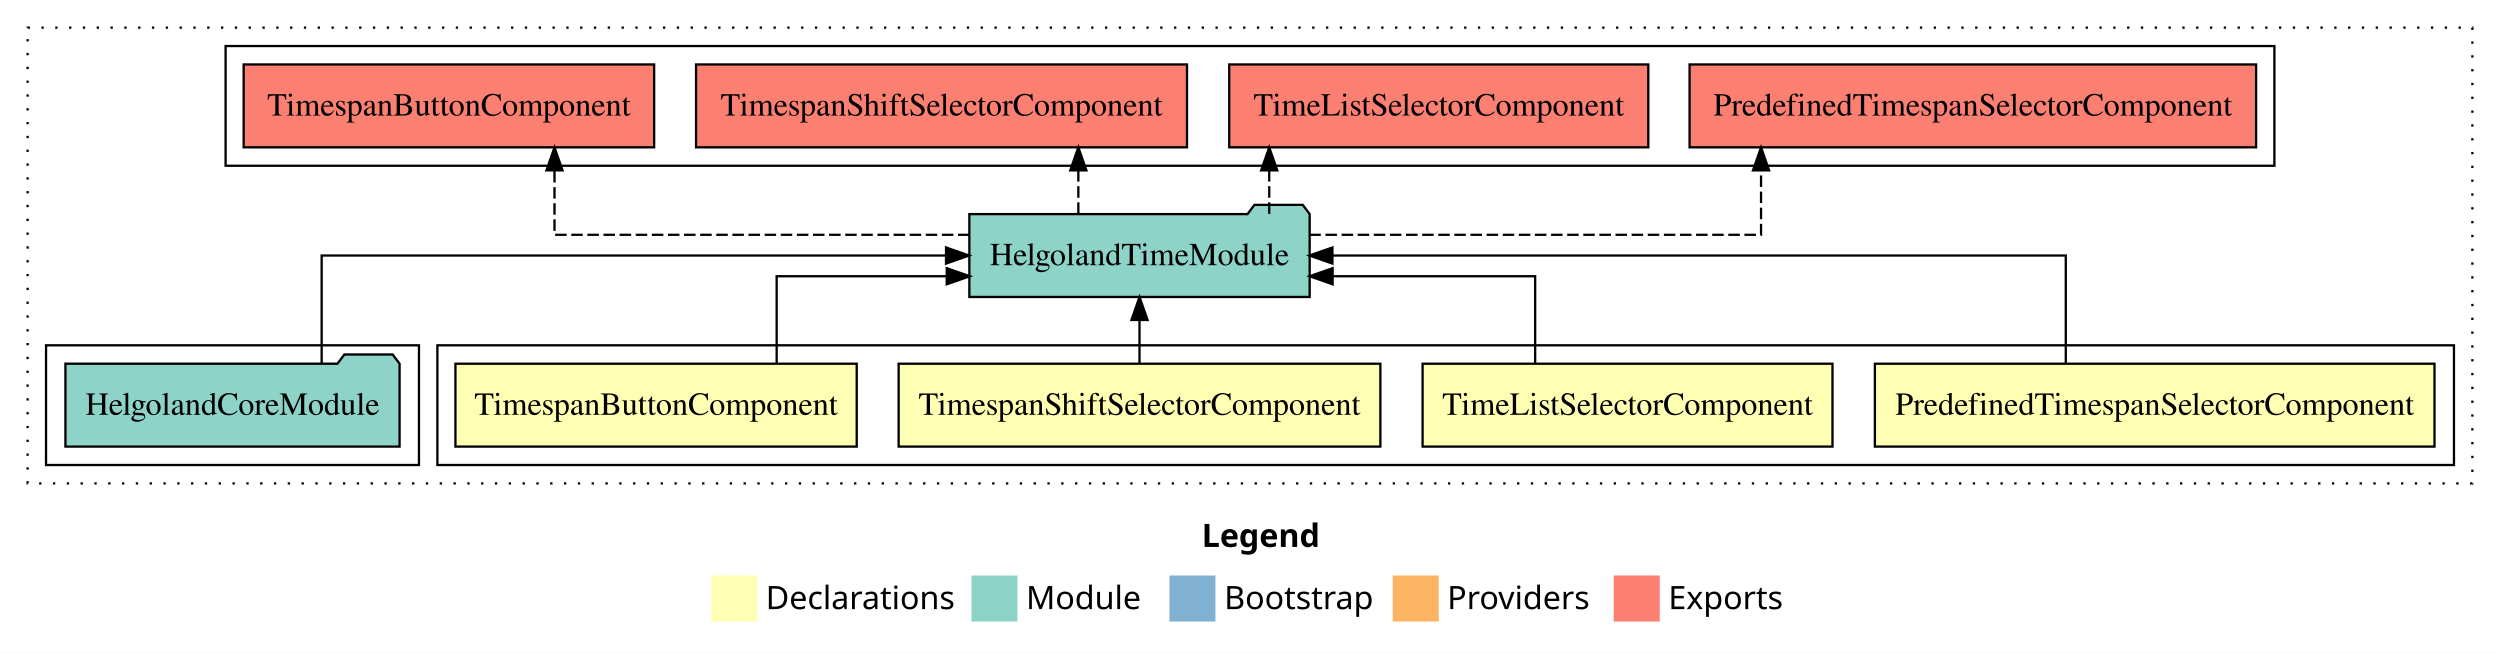
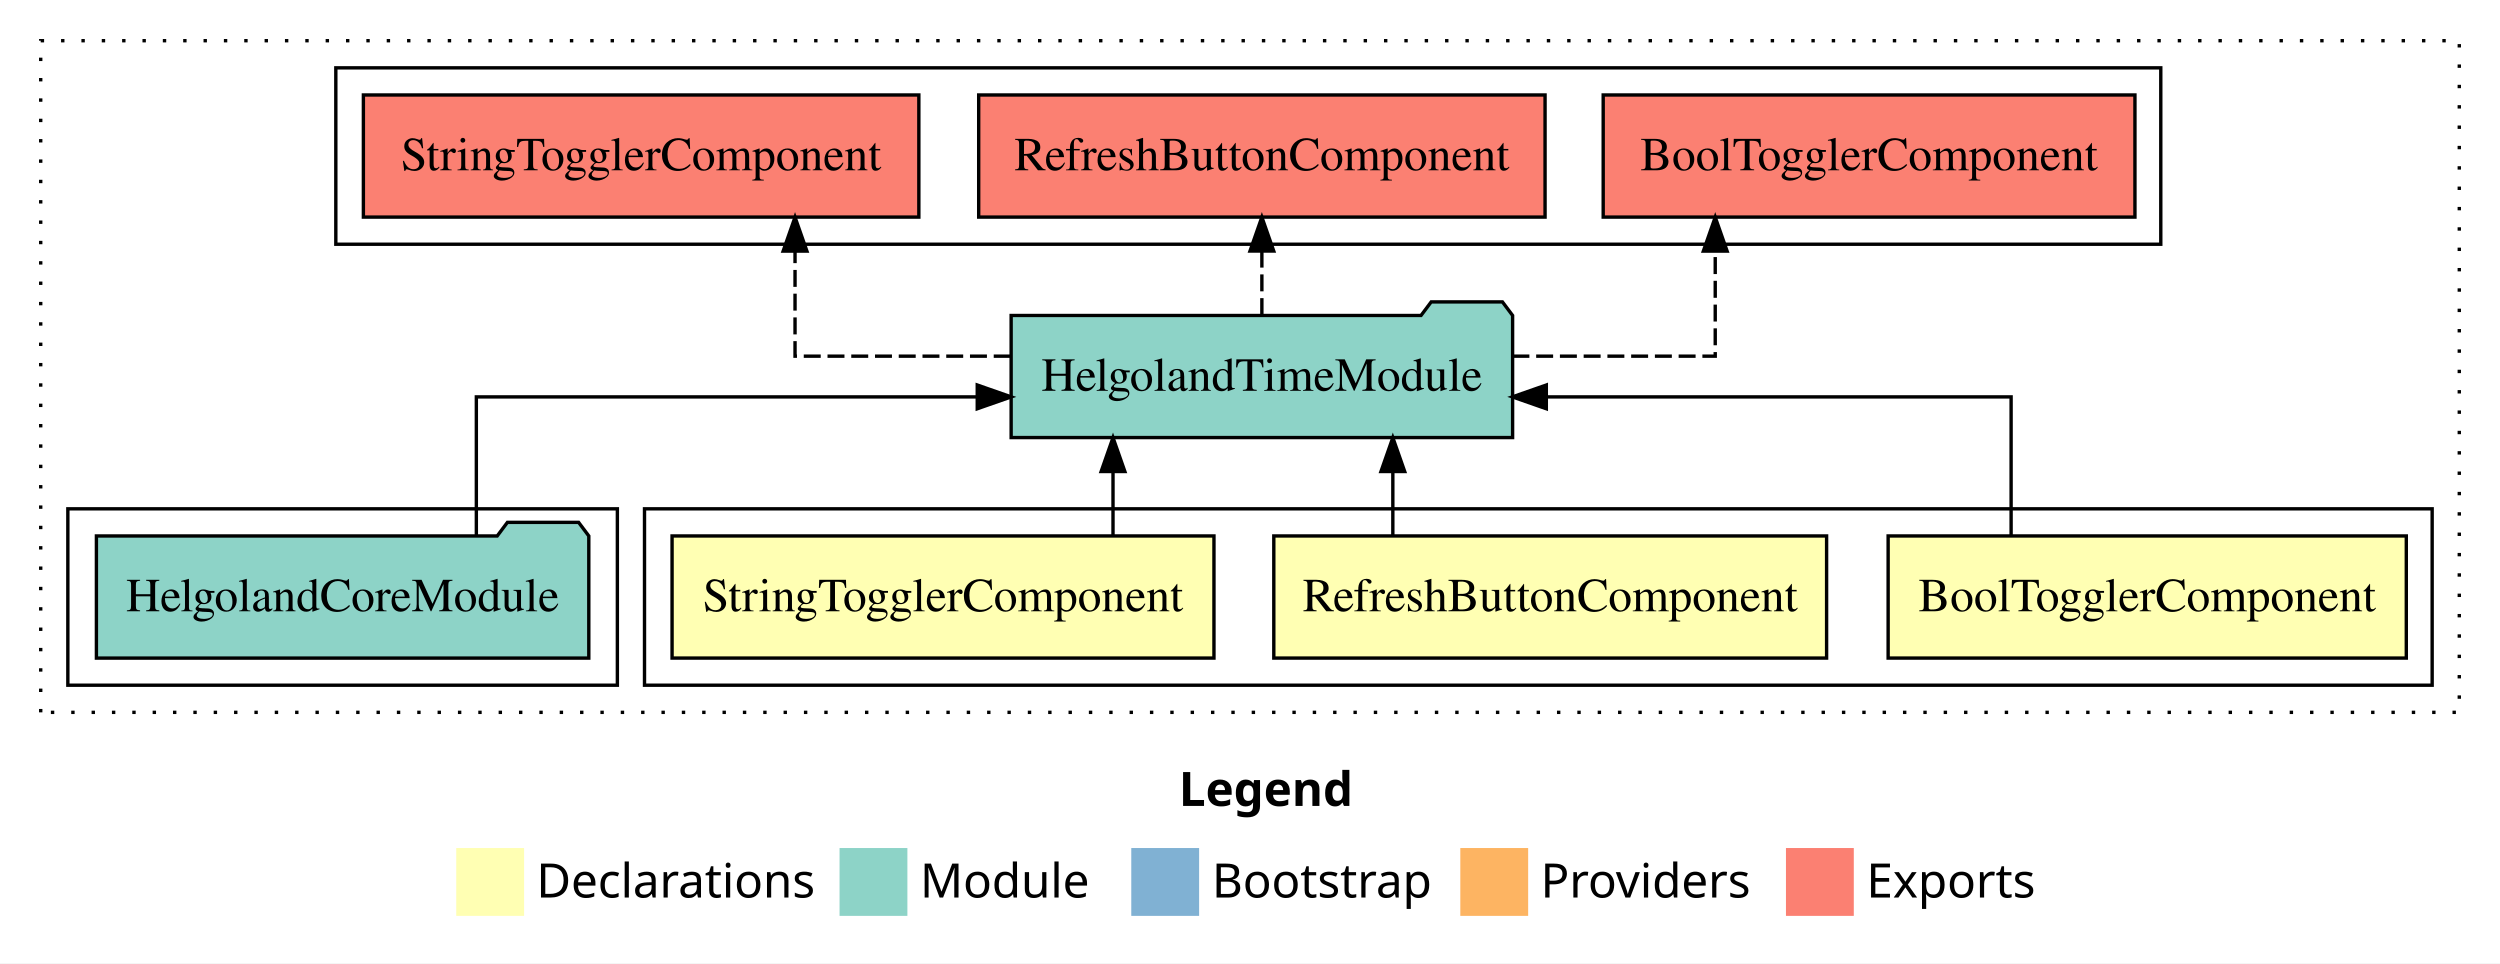
- <svg xmlns="http://www.w3.org/2000/svg" width="1086pt" height="284pt" viewBox="0.00 0.00 1086.00 284.00">
+ <svg xmlns="http://www.w3.org/2000/svg" width="737pt" height="284pt" viewBox="0.00 0.00 737.00 284.00">
  <g id="graph0" class="graph" transform="scale(1 1) rotate(0) translate(4 280)">
-     <polygon fill="#ffffff" stroke="transparent" points="-4,4 -4,-280 1082,-280 1082,4 -4,4" />
-     <text text-anchor="start" x="518.009" y="-42.4" font-family="sans-serif" font-weight="bold" font-size="14.00" fill="#000000">Legend</text>
-     <polygon fill="#ffffb3" stroke="transparent" points="305,-10 305,-30 325,-30 325,-10 305,-10" />
-     <text text-anchor="start" x="328.629" y="-15.4" font-family="sans-serif" font-size="14.00" fill="#000000">  Declarations</text>
-     <polygon fill="#8dd3c7" stroke="transparent" points="418,-10 418,-30 438,-30 438,-10 418,-10" />
-     <text text-anchor="start" x="441.725" y="-15.4" font-family="sans-serif" font-size="14.00" fill="#000000">  Module</text>
-     <polygon fill="#80b1d3" stroke="transparent" points="504,-10 504,-30 524,-30 524,-10 504,-10" />
-     <text text-anchor="start" x="527.781" y="-15.4" font-family="sans-serif" font-size="14.00" fill="#000000">  Bootstrap</text>
-     <polygon fill="#fdb462" stroke="transparent" points="601,-10 601,-30 621,-30 621,-10 601,-10" />
-     <text text-anchor="start" x="624.673" y="-15.4" font-family="sans-serif" font-size="14.00" fill="#000000">  Providers</text>
-     <polygon fill="#fb8072" stroke="transparent" points="697,-10 697,-30 717,-30 717,-10 697,-10" />
-     <text text-anchor="start" x="720.726" y="-15.4" font-family="sans-serif" font-size="14.00" fill="#000000">  Exports</text>
+     <polygon fill="#ffffff" stroke="transparent" points="-4,4 -4,-280 733,-280 733,4 -4,4" />
+     <text text-anchor="start" x="343.509" y="-42.4" font-family="sans-serif" font-weight="bold" font-size="14.00" fill="#000000">Legend</text>
+     <polygon fill="#ffffb3" stroke="transparent" points="130.5,-10 130.5,-30 150.5,-30 150.5,-10 130.5,-10" />
+     <text text-anchor="start" x="154.129" y="-15.4" font-family="sans-serif" font-size="14.00" fill="#000000">  Declarations</text>
+     <polygon fill="#8dd3c7" stroke="transparent" points="243.5,-10 243.5,-30 263.5,-30 263.5,-10 243.5,-10" />
+     <text text-anchor="start" x="267.225" y="-15.4" font-family="sans-serif" font-size="14.00" fill="#000000">  Module</text>
+     <polygon fill="#80b1d3" stroke="transparent" points="329.5,-10 329.5,-30 349.5,-30 349.5,-10 329.5,-10" />
+     <text text-anchor="start" x="353.281" y="-15.4" font-family="sans-serif" font-size="14.00" fill="#000000">  Bootstrap</text>
+     <polygon fill="#fdb462" stroke="transparent" points="426.5,-10 426.5,-30 446.5,-30 446.5,-10 426.5,-10" />
+     <text text-anchor="start" x="450.173" y="-15.4" font-family="sans-serif" font-size="14.00" fill="#000000">  Providers</text>
+     <polygon fill="#fb8072" stroke="transparent" points="522.5,-10 522.5,-30 542.5,-30 542.5,-10 522.5,-10" />
+     <text text-anchor="start" x="546.226" y="-15.4" font-family="sans-serif" font-size="14.00" fill="#000000">  Exports</text>
    <g id="clust1" class="cluster">
-       <polygon fill="none" stroke="#000000" stroke-dasharray="1,5" points="8,-70 8,-268 1070,-268 1070,-70 8,-70" />
+       <polygon fill="none" stroke="#000000" stroke-dasharray="1,5" points="8,-70 8,-268 721,-268 721,-70 8,-70" />
    </g>
    <g id="clust2" class="cluster">
-       <polygon fill="none" stroke="#000000" points="186,-78 186,-130 1062,-130 1062,-78 186,-78" />
+       <polygon fill="none" stroke="#000000" points="186,-78 186,-130 713,-130 713,-78 186,-78" />
+     </g>
+     <g id="clust6" class="cluster">
+       <polygon fill="none" stroke="#000000" points="16,-78 16,-130 178,-130 178,-78 16,-78" />
    </g>
    <g id="clust7" class="cluster">
-       <polygon fill="none" stroke="#000000" points="16,-78 16,-130 178,-130 178,-78 16,-78" />
-     </g>
-     <g id="clust8" class="cluster">
-       <polygon fill="none" stroke="#000000" points="94,-208 94,-260 984,-260 984,-208 94,-208" />
+       <polygon fill="none" stroke="#000000" points="95,-208 95,-260 633,-260 633,-208 95,-208" />
    </g>
    <g id="node1" class="node">
-       <polygon fill="#ffffb3" stroke="#000000" points="1053.546,-122 810.454,-122 810.454,-86 1053.546,-86 1053.546,-122" />
-       <text text-anchor="middle" x="932" y="-99.8" font-family="Times,serif" font-size="14.00" fill="#000000">PredefinedTimespanSelectorComponent</text>
+       <polygon fill="#ffffb3" stroke="#000000" points="705.378,-122 552.622,-122 552.622,-86 705.378,-86 705.378,-122" />
+       <text text-anchor="middle" x="629" y="-99.8" font-family="Times,serif" font-size="14.00" fill="#000000">BoolTogglerComponent</text>
+     </g>
+     <g id="node4" class="node">
+       <polygon fill="#8dd3c7" stroke="#000000" points="441.916,-187 438.916,-191 417.916,-191 414.916,-187 294.084,-187 294.084,-151 441.916,-151 441.916,-187" />
+       <text text-anchor="middle" x="368" y="-164.8" font-family="Times,serif" font-size="14.00" fill="#000000">HelgolandTimeModule</text>
+     </g>
+     <g id="edge1" class="edge">
+       <path fill="none" stroke="#000000" d="M588.875,-122.022C588.875,-139.373 588.875,-163 588.875,-163 588.875,-163 451.855,-163 451.855,-163" />
+       <polygon fill="#000000" stroke="#000000" points="451.855,-159.5 441.855,-163 451.855,-166.5 451.855,-159.5" />
+     </g>
+     <g id="node2" class="node">
+       <polygon fill="#ffffb3" stroke="#000000" points="534.482,-122 371.518,-122 371.518,-86 534.482,-86 534.482,-122" />
+       <text text-anchor="middle" x="453" y="-99.8" font-family="Times,serif" font-size="14.00" fill="#000000">RefreshButtonComponent</text>
+     </g>
+     <g id="edge2" class="edge">
+       <path fill="none" stroke="#000000" d="M406.608,-122.106C406.608,-122.106 406.608,-140.991 406.608,-140.991" />
+       <polygon fill="#000000" stroke="#000000" points="403.108,-140.991 406.608,-150.991 410.108,-140.991 403.108,-140.991" />
+     </g>
+     <g id="node3" class="node">
+       <polygon fill="#ffffb3" stroke="#000000" points="353.875,-122 194.125,-122 194.125,-86 353.875,-86 353.875,-122" />
+       <text text-anchor="middle" x="274" y="-99.8" font-family="Times,serif" font-size="14.00" fill="#000000">StringTogglerComponent</text>
+     </g>
+     <g id="edge3" class="edge">
+       <path fill="none" stroke="#000000" d="M324.115,-122.106C324.115,-122.106 324.115,-140.991 324.115,-140.991" />
+       <polygon fill="#000000" stroke="#000000" points="320.615,-140.991 324.115,-150.991 327.615,-140.991 320.615,-140.991" />
+     </g>
+     <g id="node6" class="node">
+       <polygon fill="#fb8072" stroke="#000000" points="625.379,-252 468.622,-252 468.622,-216 625.379,-216 625.379,-252" />
+       <text text-anchor="middle" x="547" y="-229.8" font-family="Times,serif" font-size="14.00" fill="#000000">BoolTogglerComponent </text>
+     </g>
+     <g id="edge5" class="edge">
+       <path fill="none" stroke="#000000" stroke-dasharray="5,2" d="M441.862,-175C472.772,-175 501.651,-175 501.651,-175 501.651,-175 501.651,-205.977 501.651,-205.977" />
+       <polygon fill="#000000" stroke="#000000" points="498.151,-205.977 501.651,-215.977 505.151,-205.977 498.151,-205.977" />
+     </g>
+     <g id="node7" class="node">
+       <polygon fill="#fb8072" stroke="#000000" points="451.483,-252 284.517,-252 284.517,-216 451.483,-216 451.483,-252" />
+       <text text-anchor="middle" x="368" y="-229.8" font-family="Times,serif" font-size="14.00" fill="#000000">RefreshButtonComponent </text>
+     </g>
+     <g id="edge6" class="edge">
+       <path fill="none" stroke="#000000" stroke-dasharray="5,2" d="M368,-187.106C368,-187.106 368,-205.991 368,-205.991" />
+       <polygon fill="#000000" stroke="#000000" points="364.5,-205.991 368,-215.991 371.5,-205.991 364.5,-205.991" />
+     </g>
+     <g id="node8" class="node">
+       <polygon fill="#fb8072" stroke="#000000" points="266.876,-252 103.124,-252 103.124,-216 266.876,-216 266.876,-252" />
+       <text text-anchor="middle" x="185" y="-229.8" font-family="Times,serif" font-size="14.00" fill="#000000">StringTogglerComponent </text>
+     </g>
+     <g id="edge7" class="edge">
+       <path fill="none" stroke="#000000" stroke-dasharray="5,2" d="M293.95,-175C261.376,-175 230.375,-175 230.375,-175 230.375,-175 230.375,-205.977 230.375,-205.977" />
+       <polygon fill="#000000" stroke="#000000" points="226.875,-205.977 230.375,-215.977 233.875,-205.977 226.875,-205.977" />
    </g>
    <g id="node5" class="node">
-       <polygon fill="#8dd3c7" stroke="#000000" points="564.916,-187 561.916,-191 540.916,-191 537.916,-187 417.084,-187 417.084,-151 564.916,-151 564.916,-187" />
-       <text text-anchor="middle" x="491" y="-164.8" font-family="Times,serif" font-size="14.00" fill="#000000">HelgolandTimeModule</text>
-     </g>
-     <g id="edge1" class="edge">
-       <path fill="none" stroke="#000000" d="M893.375,-122.106C893.375,-141.339 893.375,-169 893.375,-169 893.375,-169 574.802,-169 574.802,-169" />
-       <polygon fill="#000000" stroke="#000000" points="574.802,-165.5 564.802,-169 574.802,-172.5 574.802,-165.5" />
-     </g>
-     <g id="node2" class="node">
-       <polygon fill="#ffffb3" stroke="#000000" points="792.028,-122 613.972,-122 613.972,-86 792.028,-86 792.028,-122" />
-       <text text-anchor="middle" x="703" y="-99.8" font-family="Times,serif" font-size="14.00" fill="#000000">TimeListSelectorComponent</text>
-     </g>
-     <g id="edge2" class="edge">
-       <path fill="none" stroke="#000000" d="M662.875,-122.027C662.875,-138.398 662.875,-160 662.875,-160 662.875,-160 574.888,-160 574.888,-160" />
-       <polygon fill="#000000" stroke="#000000" points="574.888,-156.5 564.888,-160 574.888,-163.5 574.888,-156.5" />
-     </g>
-     <g id="node3" class="node">
-       <polygon fill="#ffffb3" stroke="#000000" points="595.633,-122 386.367,-122 386.367,-86 595.633,-86 595.633,-122" />
-       <text text-anchor="middle" x="491" y="-99.8" font-family="Times,serif" font-size="14.00" fill="#000000">TimespanShiftSelectorComponent</text>
-     </g>
-     <g id="edge3" class="edge">
-       <path fill="none" stroke="#000000" d="M491,-122.106C491,-122.106 491,-140.991 491,-140.991" />
-       <polygon fill="#000000" stroke="#000000" points="487.5,-140.991 491,-150.991 494.5,-140.991 487.5,-140.991" />
-     </g>
-     <g id="node4" class="node">
-       <polygon fill="#ffffb3" stroke="#000000" points="368.158,-122 193.842,-122 193.842,-86 368.158,-86 368.158,-122" />
-       <text text-anchor="middle" x="281" y="-99.8" font-family="Times,serif" font-size="14.00" fill="#000000">TimespanButtonComponent</text>
-     </g>
-     <g id="edge4" class="edge">
-       <path fill="none" stroke="#000000" d="M333.381,-122.027C333.381,-138.398 333.381,-160 333.381,-160 333.381,-160 407.267,-160 407.267,-160" />
-       <polygon fill="#000000" stroke="#000000" points="407.267,-163.5 417.267,-160 407.267,-156.5 407.267,-163.5" />
-     </g>
-     <g id="node7" class="node">
-       <polygon fill="#fb8072" stroke="#000000" points="976.047,-252 729.953,-252 729.953,-216 976.047,-216 976.047,-252" />
-       <text text-anchor="middle" x="853" y="-229.8" font-family="Times,serif" font-size="14.00" fill="#000000">PredefinedTimespanSelectorComponent </text>
-     </g>
-     <g id="edge6" class="edge">
-       <path fill="none" stroke="#000000" stroke-dasharray="5,2" d="M564.777,-178C644.718,-178 760.995,-178 760.995,-178 760.995,-178 760.995,-205.973 760.995,-205.973" />
-       <polygon fill="#000000" stroke="#000000" points="757.495,-205.973 760.995,-215.973 764.495,-205.973 757.495,-205.973" />
-     </g>
-     <g id="node8" class="node">
-       <polygon fill="#fb8072" stroke="#000000" points="712.027,-252 529.973,-252 529.973,-216 712.027,-216 712.027,-252" />
-       <text text-anchor="middle" x="621" y="-229.8" font-family="Times,serif" font-size="14.00" fill="#000000">TimeListSelectorComponent </text>
-     </g>
-     <g id="edge7" class="edge">
-       <path fill="none" stroke="#000000" stroke-dasharray="5,2" d="M547.347,-187.106C547.347,-187.106 547.347,-205.991 547.347,-205.991" />
-       <polygon fill="#000000" stroke="#000000" points="543.847,-205.991 547.347,-215.991 550.847,-205.991 543.847,-205.991" />
-     </g>
-     <g id="node9" class="node">
-       <polygon fill="#fb8072" stroke="#000000" points="511.633,-252 298.367,-252 298.367,-216 511.633,-216 511.633,-252" />
-       <text text-anchor="middle" x="405" y="-229.8" font-family="Times,serif" font-size="14.00" fill="#000000">TimespanShiftSelectorComponent </text>
-     </g>
-     <g id="edge8" class="edge">
-       <path fill="none" stroke="#000000" stroke-dasharray="5,2" d="M464.429,-187.106C464.429,-187.106 464.429,-205.991 464.429,-205.991" />
-       <polygon fill="#000000" stroke="#000000" points="460.929,-205.991 464.429,-215.991 467.929,-205.991 460.929,-205.991" />
-     </g>
-     <g id="node10" class="node">
-       <polygon fill="#fb8072" stroke="#000000" points="280.158,-252 101.842,-252 101.842,-216 280.158,-216 280.158,-252" />
-       <text text-anchor="middle" x="191" y="-229.8" font-family="Times,serif" font-size="14.00" fill="#000000">TimespanButtonComponent </text>
-     </g>
-     <g id="edge9" class="edge">
-       <path fill="none" stroke="#000000" stroke-dasharray="5,2" d="M417.155,-178C342.124,-178 236.875,-178 236.875,-178 236.875,-178 236.875,-205.973 236.875,-205.973" />
-       <polygon fill="#000000" stroke="#000000" points="233.375,-205.973 236.875,-215.973 240.375,-205.973 233.375,-205.973" />
-     </g>
-     <g id="node6" class="node">
      <polygon fill="#8dd3c7" stroke="#000000" points="169.579,-122 166.579,-126 145.579,-126 142.579,-122 24.421,-122 24.421,-86 169.579,-86 169.579,-122" />
      <text text-anchor="middle" x="97" y="-99.8" font-family="Times,serif" font-size="14.00" fill="#000000">HelgolandCoreModule</text>
    </g>
-     <g id="edge5" class="edge">
-       <path fill="none" stroke="#000000" d="M135.73,-122.106C135.73,-141.339 135.73,-169 135.73,-169 135.73,-169 406.956,-169 406.956,-169" />
-       <polygon fill="#000000" stroke="#000000" points="406.956,-172.5 416.956,-169 406.956,-165.5 406.956,-172.5" />
+     <g id="edge4" class="edge">
+       <path fill="none" stroke="#000000" d="M136.426,-122.022C136.426,-139.373 136.426,-163 136.426,-163 136.426,-163 284.092,-163 284.092,-163" />
+       <polygon fill="#000000" stroke="#000000" points="284.092,-166.5 294.092,-163 284.092,-159.5 284.092,-166.5" />
    </g>
  </g>
</svg>
